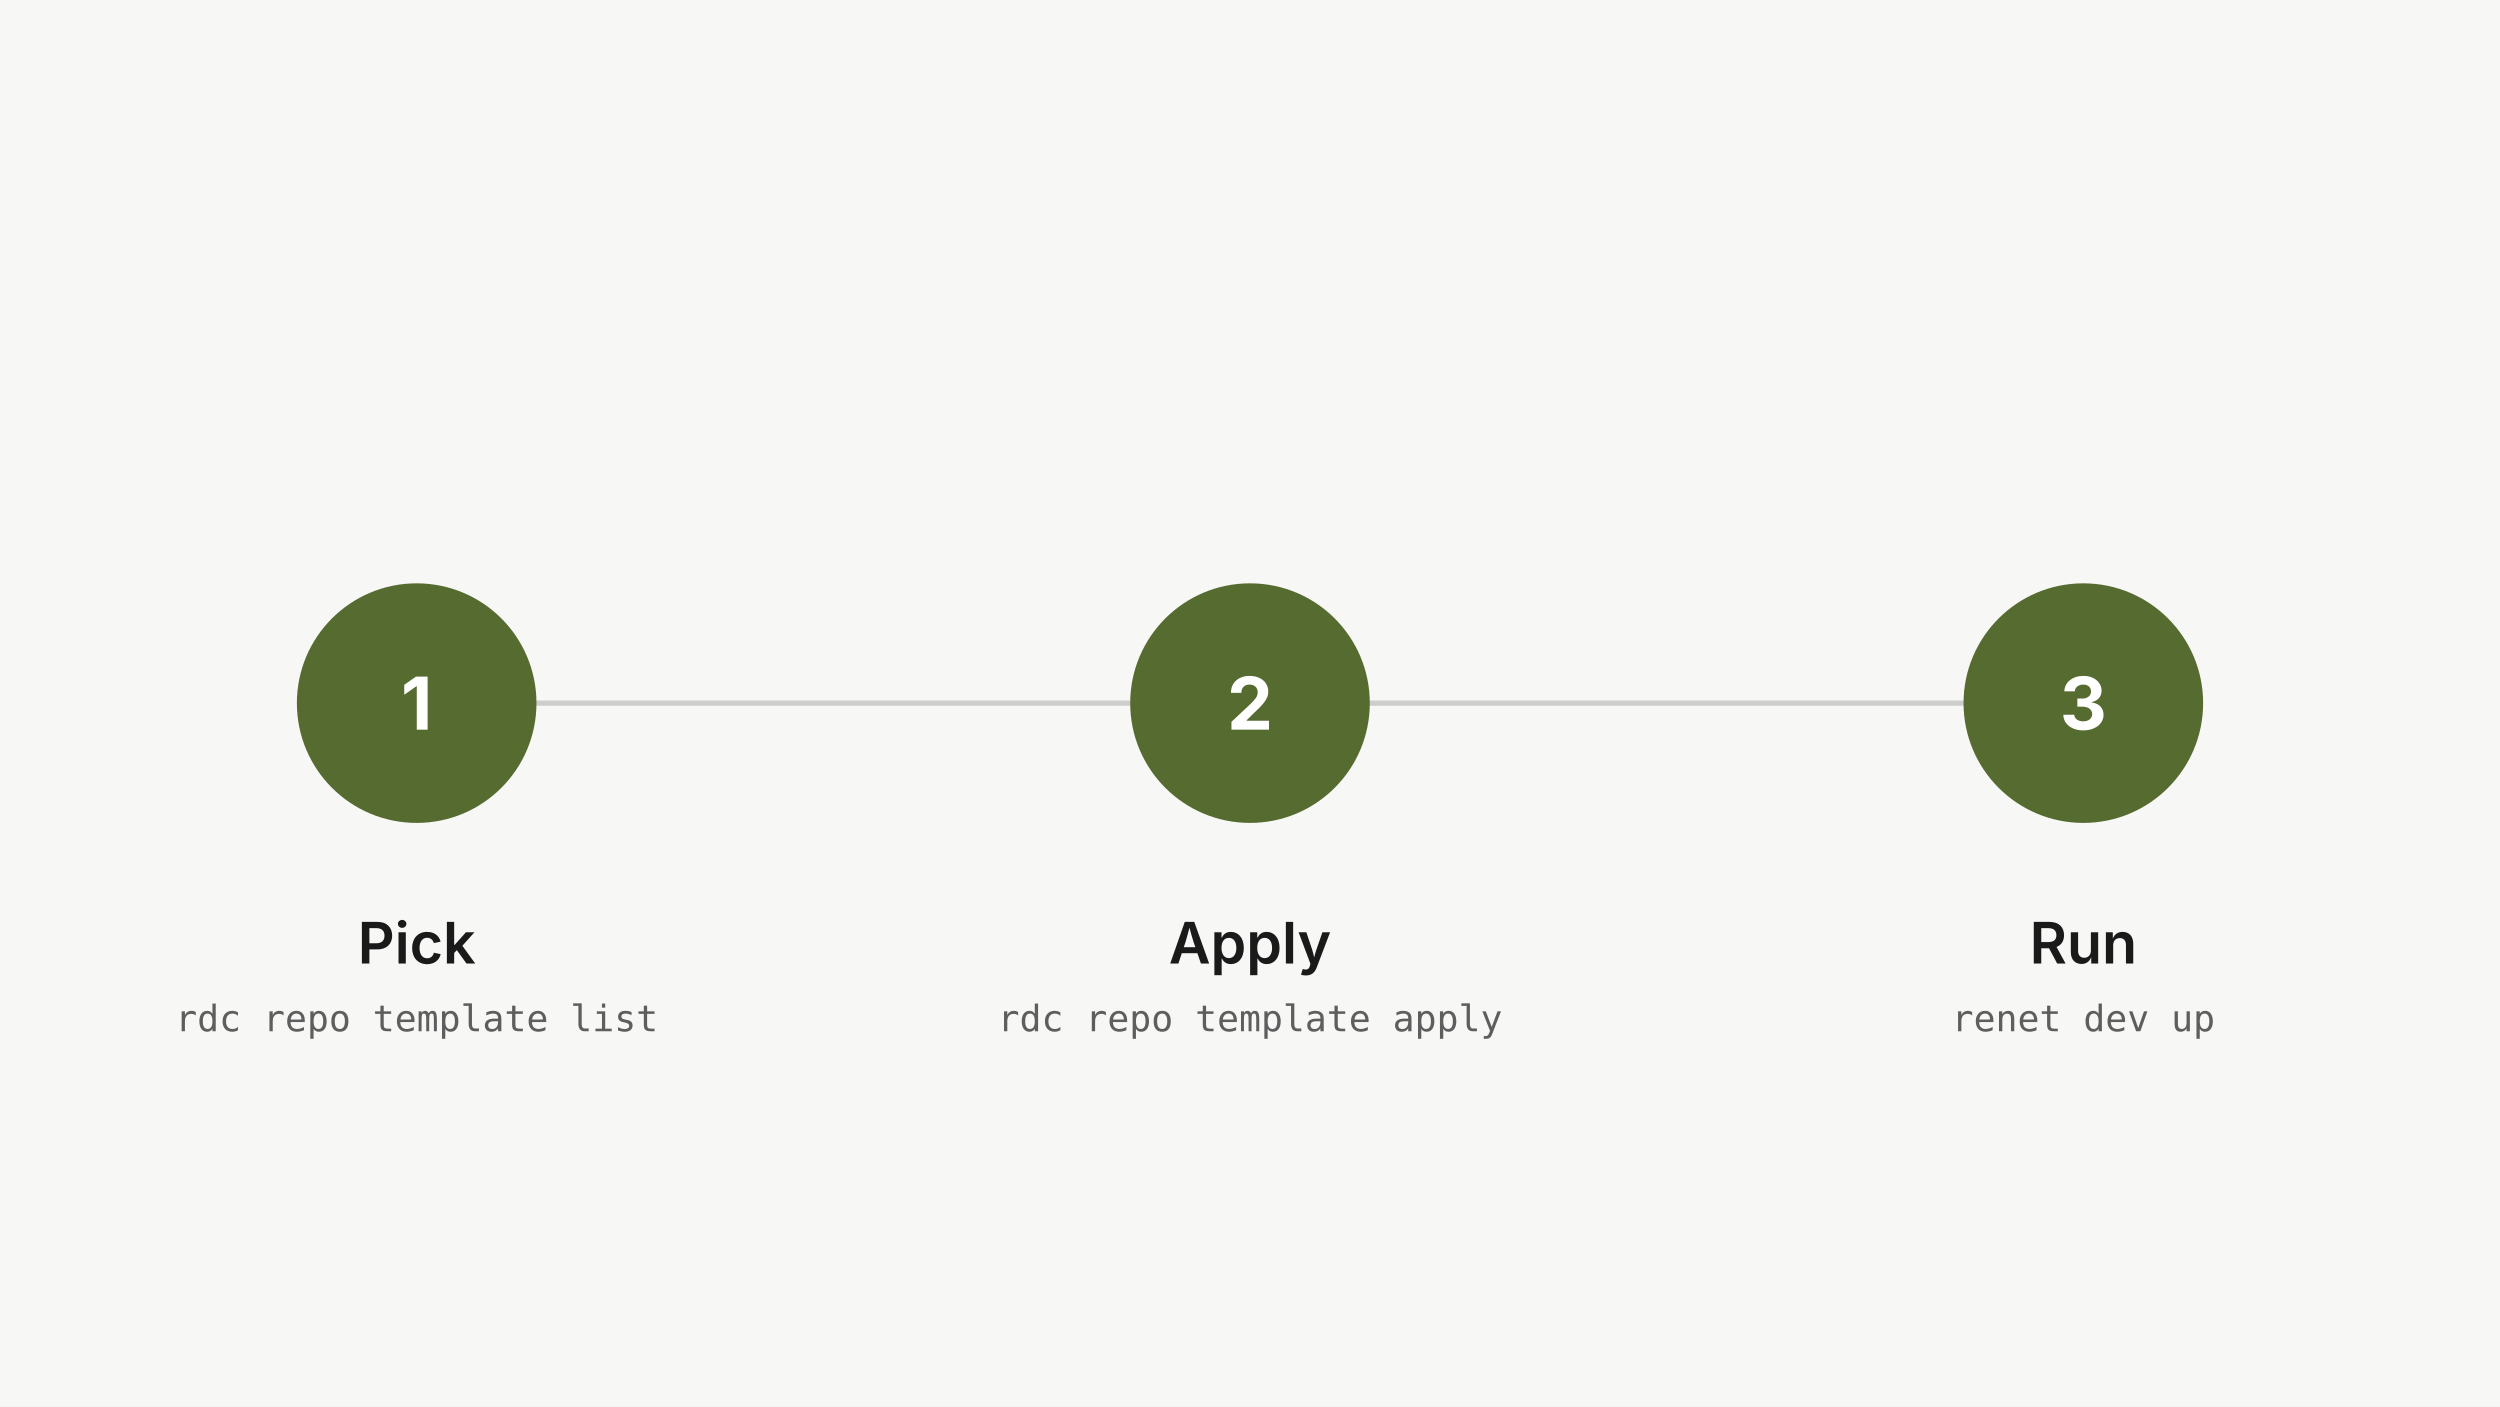
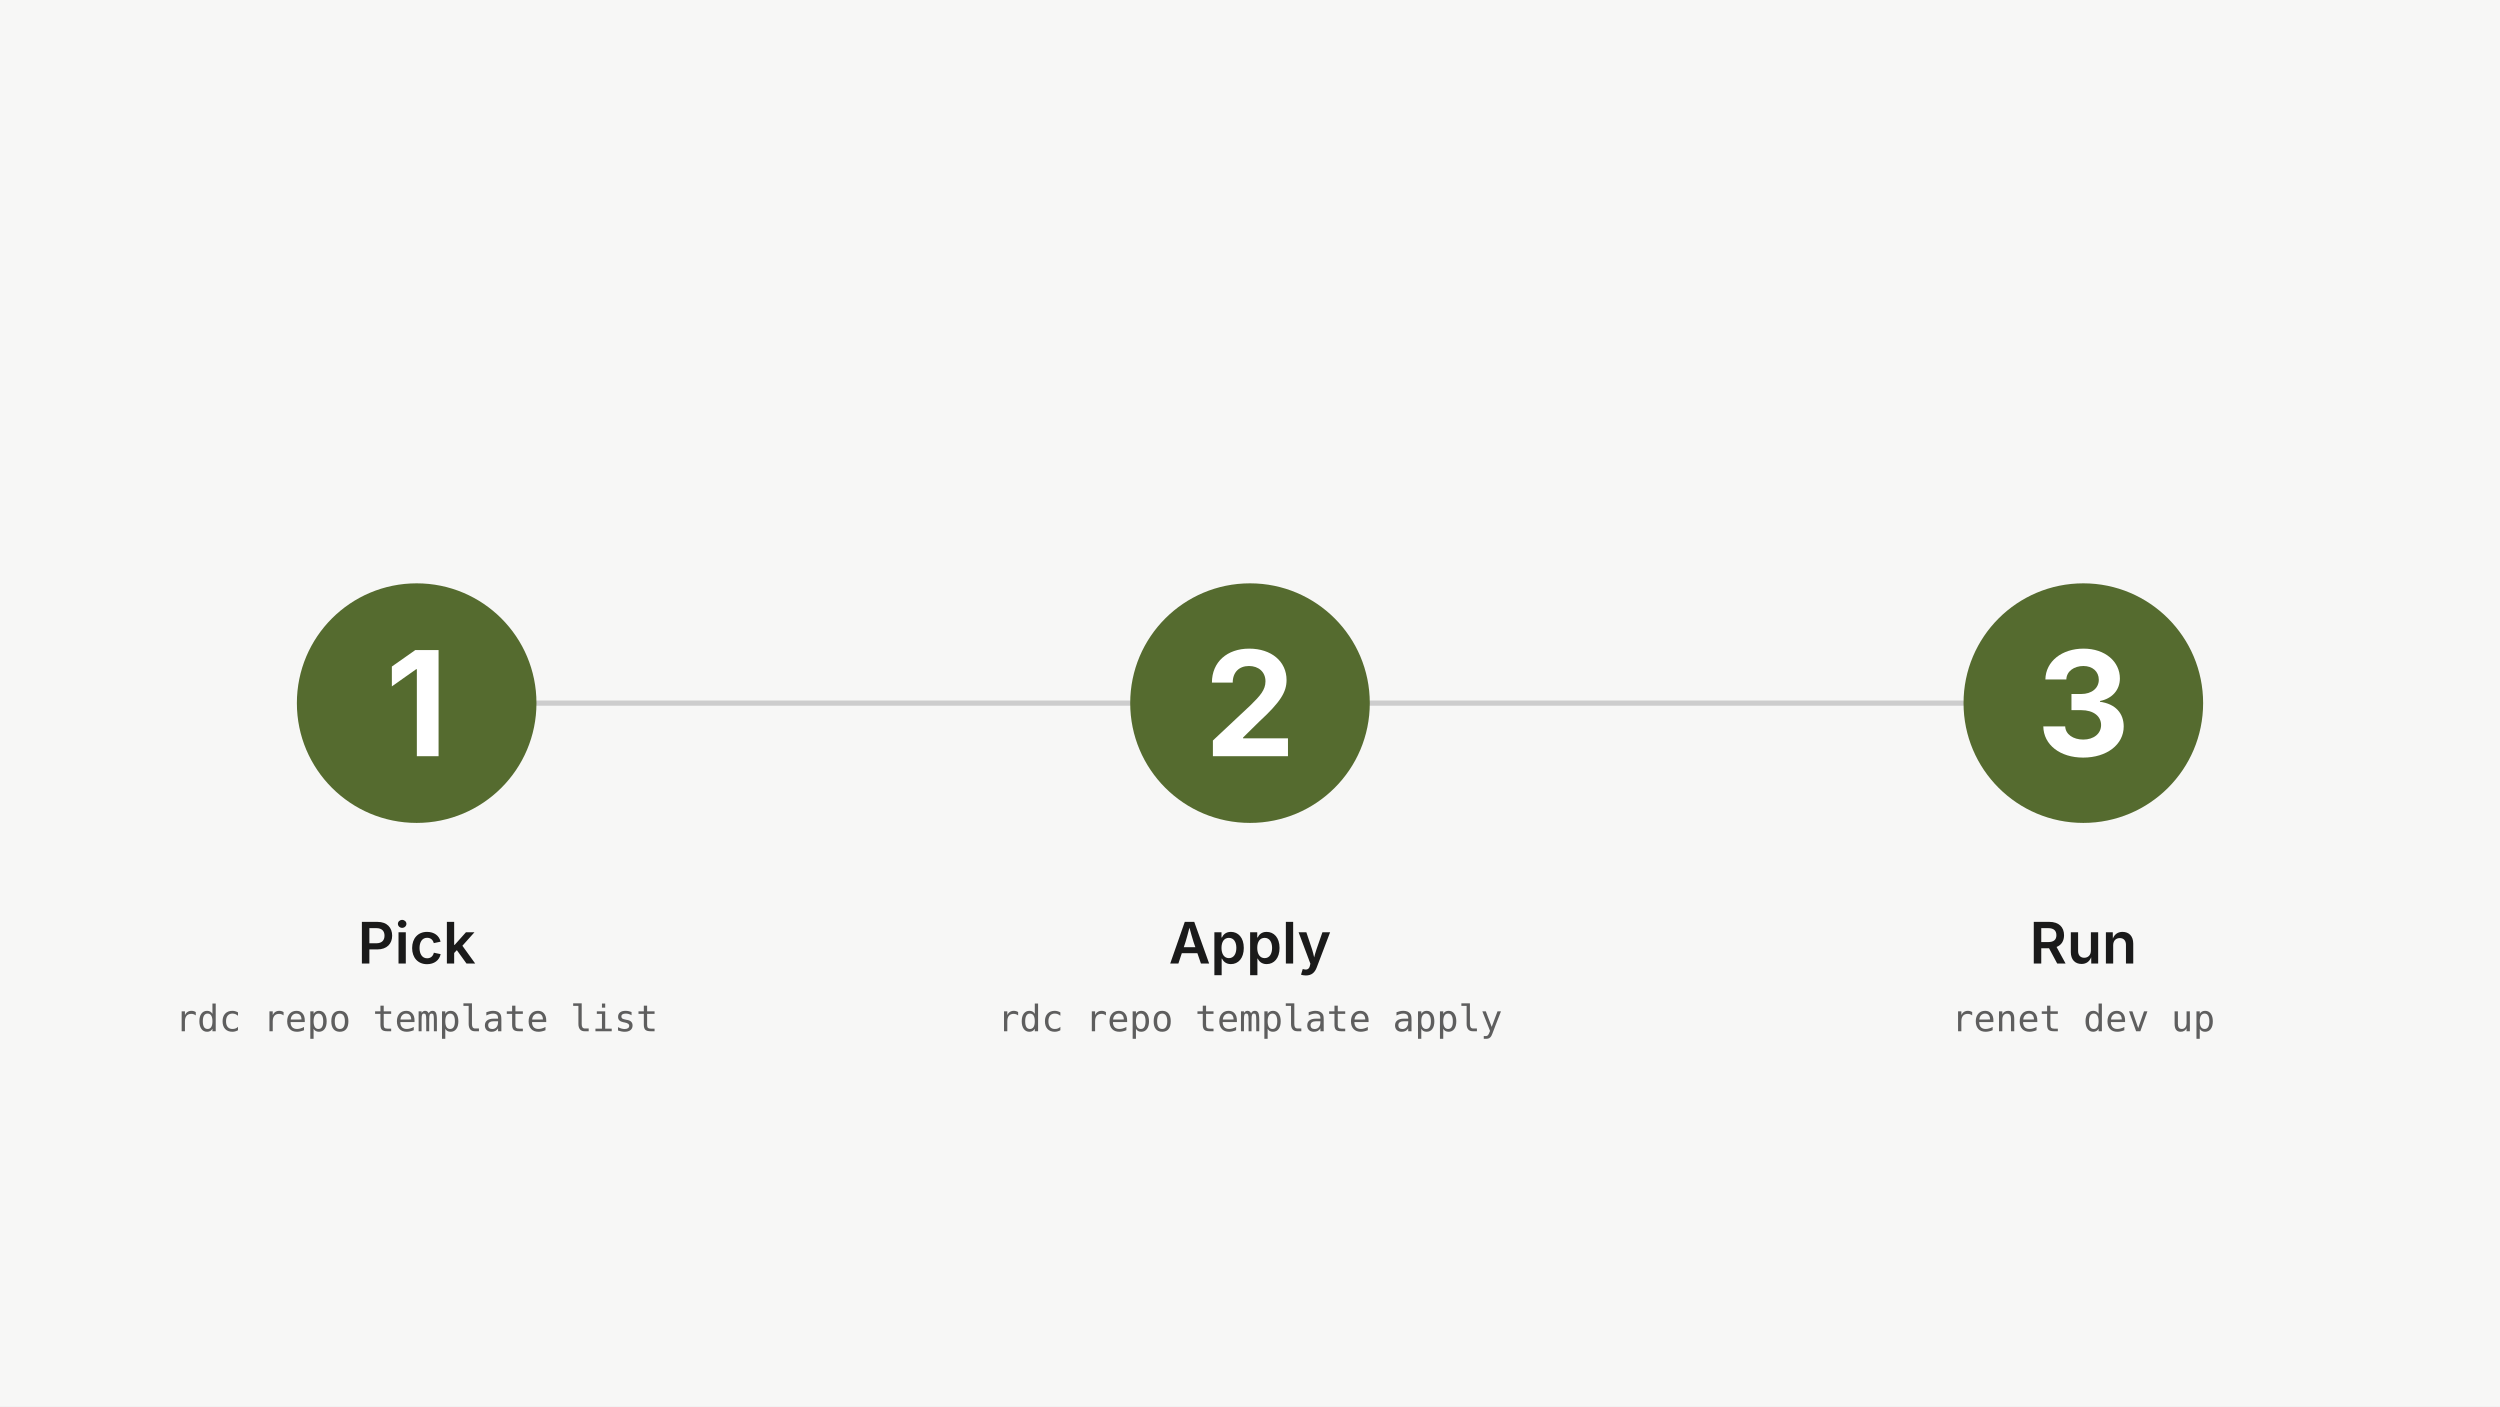
<svg xmlns="http://www.w3.org/2000/svg" viewBox="0 0 960 540" role="img" aria-labelledby="title">
  <style>
    .bg { fill: #f7f7f6; }
    .num { fill: #556b2f; }
-     .num-text { fill: #ffffff; font: 700 28px Inter, system-ui, sans-serif; text-anchor: middle; dominant-baseline: central; }
-     .label { fill: #1a1a1a; font: 600 22px Inter, system-ui, sans-serif; text-anchor: middle; }
-     .sub { fill: #5e5e5e; font: 400 14px JetBrainsMono, "JetBrains Mono", monospace; text-anchor: middle; }
+     .num-text { fill: #ffffff; font-weight: 700; font-size: 56px; font-family: Inter, system-ui, sans-serif; text-anchor: middle; dominant-baseline: central; }
+     .label { fill: #1a1a1a; font-weight: 600; font-size: 22px; font-family: Inter, system-ui, sans-serif; text-anchor: middle; }
+     .sub { fill: #5e5e5e; font-weight: 400; font-size: 14px; font-family: JetBrainsMono, "JetBrains Mono", monospace; text-anchor: middle; }
    .connector { stroke: #cdcdcd; stroke-width: 2; fill: none; }
  </style>
  <rect class="bg" width="960" height="540" />
  <line class="connector" x1="200" y1="270" x2="760" y2="270" />
  <g transform="translate(160 270)">
    <circle class="num" r="46" />
    <text class="num-text">1</text>
  </g>
  <text class="label" x="160" y="370">Pick</text>
  <text class="sub" x="160" y="396">rdc repo template list</text>
  <g transform="translate(480 270)">
    <circle class="num" r="46" />
    <text class="num-text">2</text>
  </g>
  <text class="label" x="480" y="370">Apply</text>
  <text class="sub" x="480" y="396">rdc repo template apply</text>
  <g transform="translate(800 270)">
    <circle class="num" r="46" />
    <text class="num-text">3</text>
  </g>
  <text class="label" x="800" y="370">Run</text>
  <text class="sub" x="800" y="396">renet dev up</text>
</svg>
